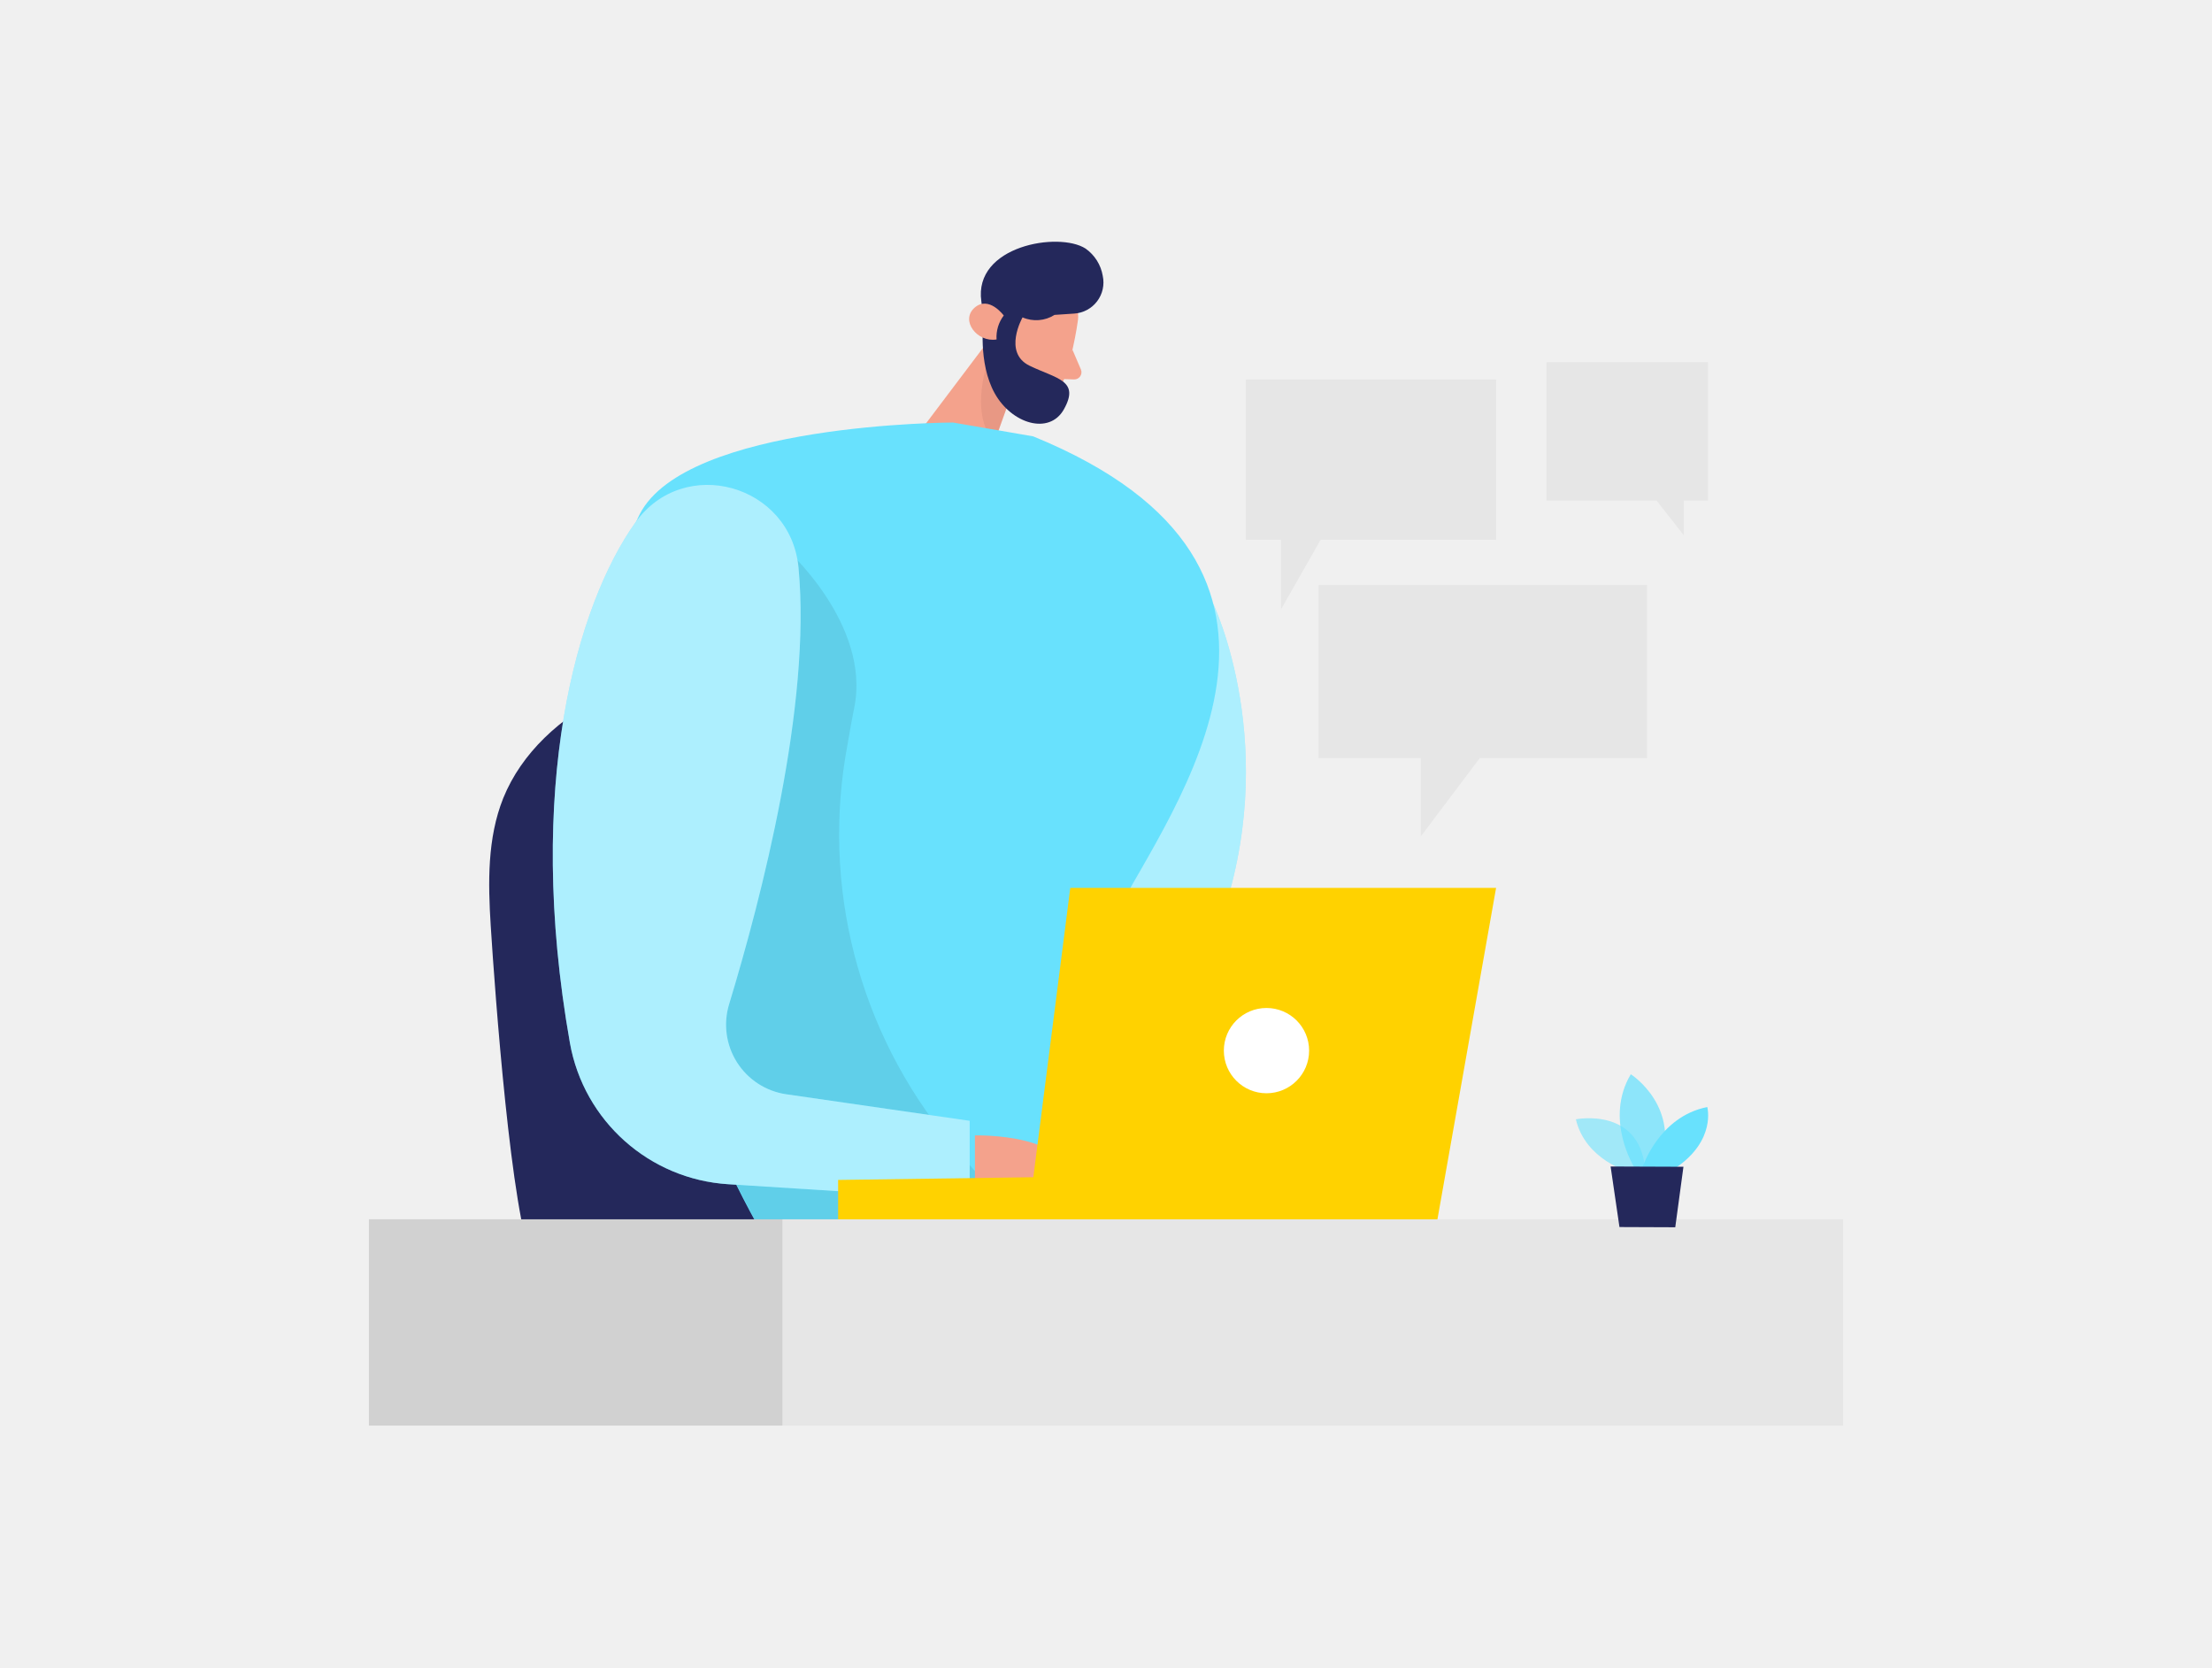
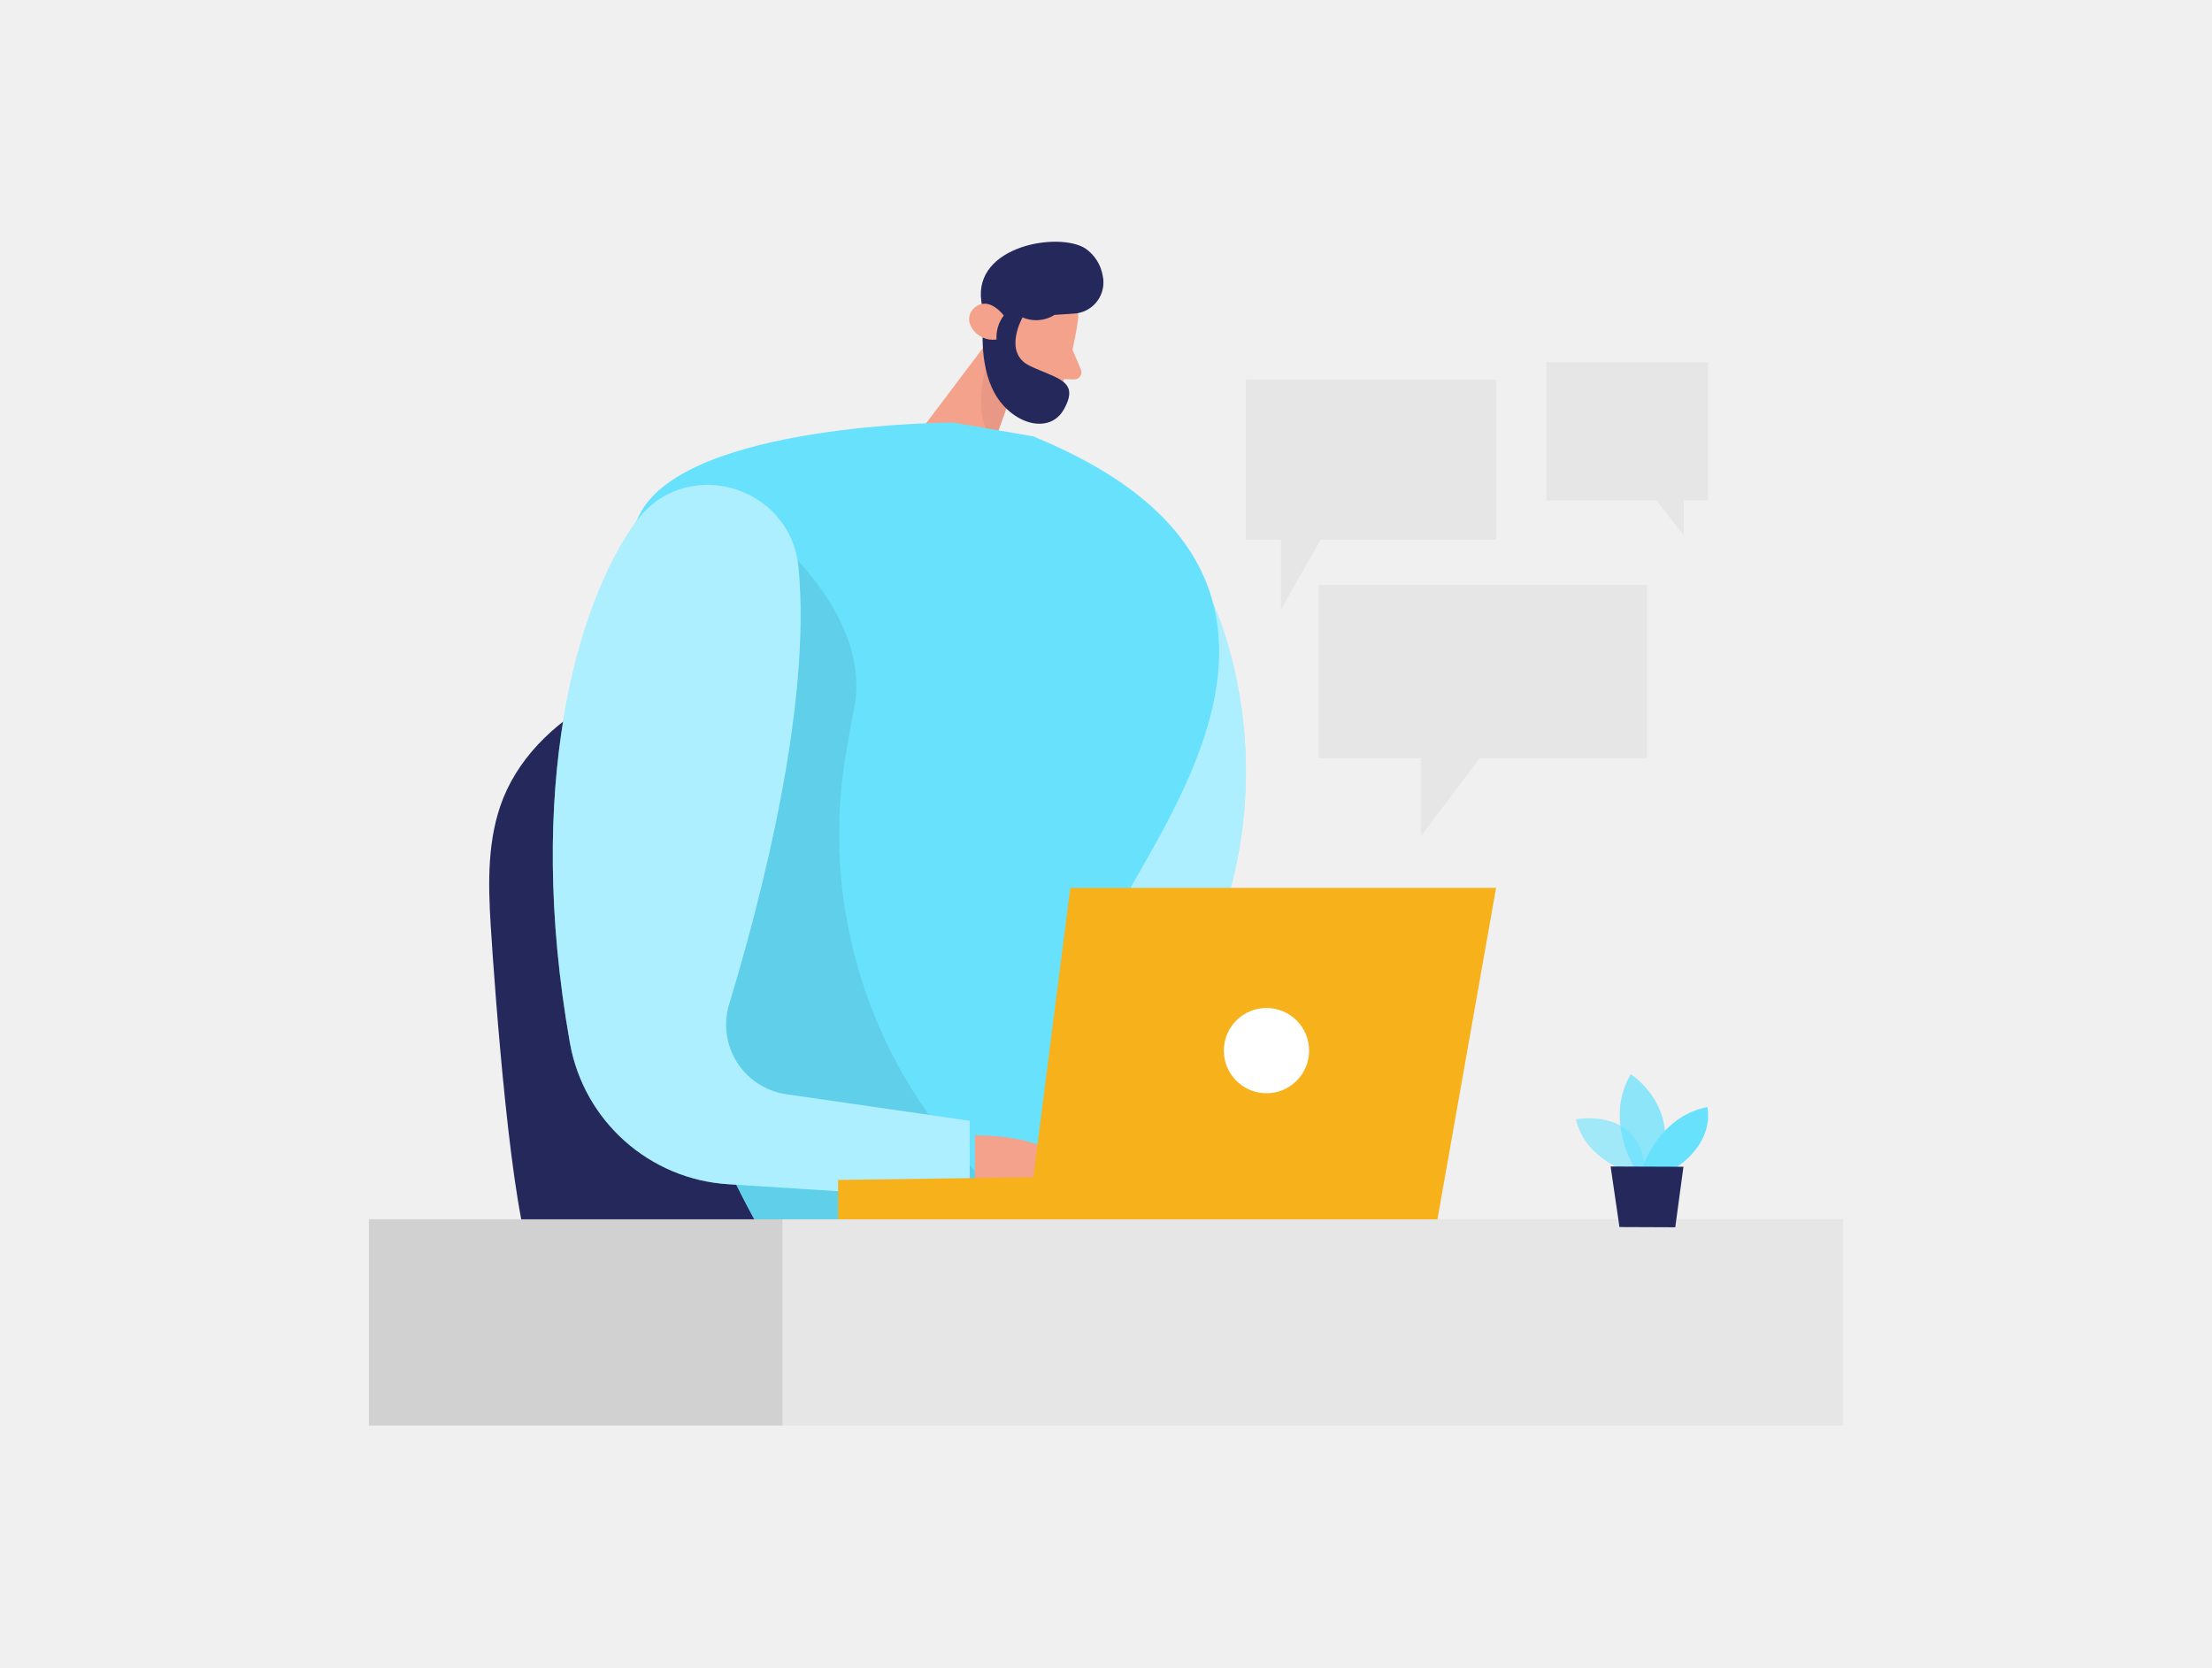
<svg xmlns="http://www.w3.org/2000/svg" id="Layer_1" data-name="Layer 1" viewBox="0 0 400 300" width="406" height="306" class="illustration">
  <path d="M167.27,242.08c-7.9,4.4-17.7,4.94-26.9,4.79-8.46-.14-17-.71-25-3.55s-15.34-8.21-19-15.85c-3.92-8.25-6.87-48.74-7.63-60.8-.49-7.79-.64-15.86,2.27-23.11C94.35,135.31,101.4,129,109.37,125s16.86-5.67,25.69-6.7c10.92-1.29,22.18-1.54,32.72,1.6S188.12,130,192.66,140c2.47,5.46,3.29,11.53,3.48,17.52.51,15.46-2.93,30.72-7.46,45.41-3.82,12.34-7.17,28.46-18,36.85A26.72,26.72,0,0,1,167.27,242.08Z" fill="#24285b" />
  <path d="M219.4,108.48s12.53,26.09,1.07,58S234,214.56,185.6,218.84,219.4,108.48,219.4,108.48Z" fill="#68e1fd" />
  <path d="M219.4,108.48s12.53,26.09,1.07,58S234,214.56,185.6,218.84,219.4,108.48,219.4,108.48Z" fill="#fff" opacity="0.46" />
  <path d="M194.88,57.47s-1.08,8-3.59,13a4.08,4.08,0,0,1-5.5,1.78c-2.48-1.3-5.45-3.78-5.39-8.16l-.82-7.46a7.29,7.29,0,0,1,4.84-6.9C189.61,47.53,195.79,52.6,194.88,57.47Z" fill="#f4a28c" />
  <polygon points="180.35 58.73 164.31 79.98 176.66 87.98 183.2 69.78 180.35 58.73" fill="#f4a28c" />
  <path d="M193.94,62.51l1.52,3.55a1.3,1.3,0,0,1-1.24,1.81l-3.16-.11Z" fill="#f4a28c" />
  <path d="M183,70.29s-3.65-4-4.1-6.43c0,0-3.92,9.88.9,15.31Z" fill="#ce8172" opacity="0.31" />
  <path d="M184.56,61.06s.62-3.06-1.72-3.34-3.28,4.14-.25,5.25Z" fill="#f4a28c" />
  <path d="M177.46,53.76l.41,3.36s-1.08,7.71,2,13.25,9.85,7.57,12.49,2.95c3-5.3-1.29-5.56-6.18-7.93s-1.27-8.74-1.27-8.74a6.2,6.2,0,0,0,5.78-.45l3.57-.24a5.64,5.64,0,0,0,5.15-6.83,7.56,7.56,0,0,0-3.1-4.92C191.52,41.1,176,43.67,177.46,53.76Z" fill="#24285b" />
  <path d="M181.51,56.31s-2.71-3.7-5.3-1.39.5,6.3,4,5.72A6.46,6.46,0,0,1,181.51,56.31Z" fill="#f4a28c" />
  <path d="M186.83,78.16l-14.49-2.5s-48.22.07-56.66,16.58-6.66,78,21.22,128.43L194,222.32s-3.17-37.06,7.47-57.24S245.2,102,186.83,78.16Z" fill="#68e1fd" />
  <path d="M141.8,98.16s15.83,13.88,12.65,29.2c-.51,2.48-1,5.47-1.58,8.75A87.4,87.4,0,0,0,173.4,207.7l10,11.4-46.47,1.57-4-7.79-21.69-36Z" opacity="0.08" />
  <path d="M114.88,93.76c-10.58,14.89-20,47.77-11.82,94.09a31.06,31.06,0,0,0,28.66,25.54l43.63,2.76V201.92l-33.16-4.8a12.71,12.71,0,0,1-10.34-16.29c5.84-19.23,14.89-54.07,12.55-78.91C143,86.84,123.65,81.41,114.88,93.76Z" fill="#68e1fd" />
  <path d="M114.88,93.76c-10.58,14.89-20,47.77-11.82,94.09a31.06,31.06,0,0,0,28.66,25.54l43.63,2.76V201.92l-33.16-4.8a12.71,12.71,0,0,1-10.34-16.29c5.84-19.23,14.89-54.07,12.55-78.91C143,86.84,123.65,81.41,114.88,93.76Z" fill="#fff" opacity="0.46" />
  <path d="M176.3,204.56s19-.48,16.33,9.44-16.33,2.15-16.33,2.15Z" fill="#f4a28c" />
-   <polygon points="259.68 221.17 270.54 159.8 193.54 159.8 186.86 212.12 151.56 212.61 151.56 221.17 259.68 221.17" fill="#ffd200" />
+   <polygon points="259.68 221.17 270.54 159.8 193.54 159.8 186.86 212.12 151.56 212.61 151.56 221.17 259.68 221.17" fill="#F7B11B" />
  <circle cx="229.02" cy="189.23" r="7.71" fill="#fff" />
  <rect x="66.71" y="219.72" width="266.59" height="37.31" transform="translate(400 476.76) rotate(-180)" fill="#e6e6e6" />
  <rect x="66.71" y="219.72" width="74.78" height="37.31" opacity="0.09" />
  <path d="M294.59,211.16s-7.9-2.16-9.62-9.51c0,0,12.24-2.47,12.59,10.16Z" fill="#68e1fd" opacity="0.58" />
  <path d="M295.56,210.38s-5.52-8.73-.66-16.88c0,0,9.3,5.91,5.17,16.9Z" fill="#68e1fd" opacity="0.73" />
  <path d="M297,210.38s2.92-9.21,11.73-10.95c0,0,1.65,6-5.71,11Z" fill="#68e1fd" />
  <polygon points="291.25 210.18 292.85 221.13 302.94 221.17 304.42 210.23 291.25 210.18" fill="#24285b" />
  <polygon points="238.45 105.03 238.45 136.35 256.92 136.35 256.92 150.5 267.58 136.35 297.84 136.35 297.84 105.03 238.45 105.03" fill="#e6e6e6" />
  <polygon points="270.54 67.87 225.3 67.87 225.3 96.86 231.64 96.86 231.64 109.46 238.81 96.86 270.54 96.86 270.54 67.87" fill="#e6e6e6" />
  <polygon points="308.87 64.75 279.64 64.75 279.64 89.77 299.56 89.77 304.5 96.06 304.5 89.77 308.87 89.77 308.87 64.75" fill="#e6e6e6" />
</svg>
